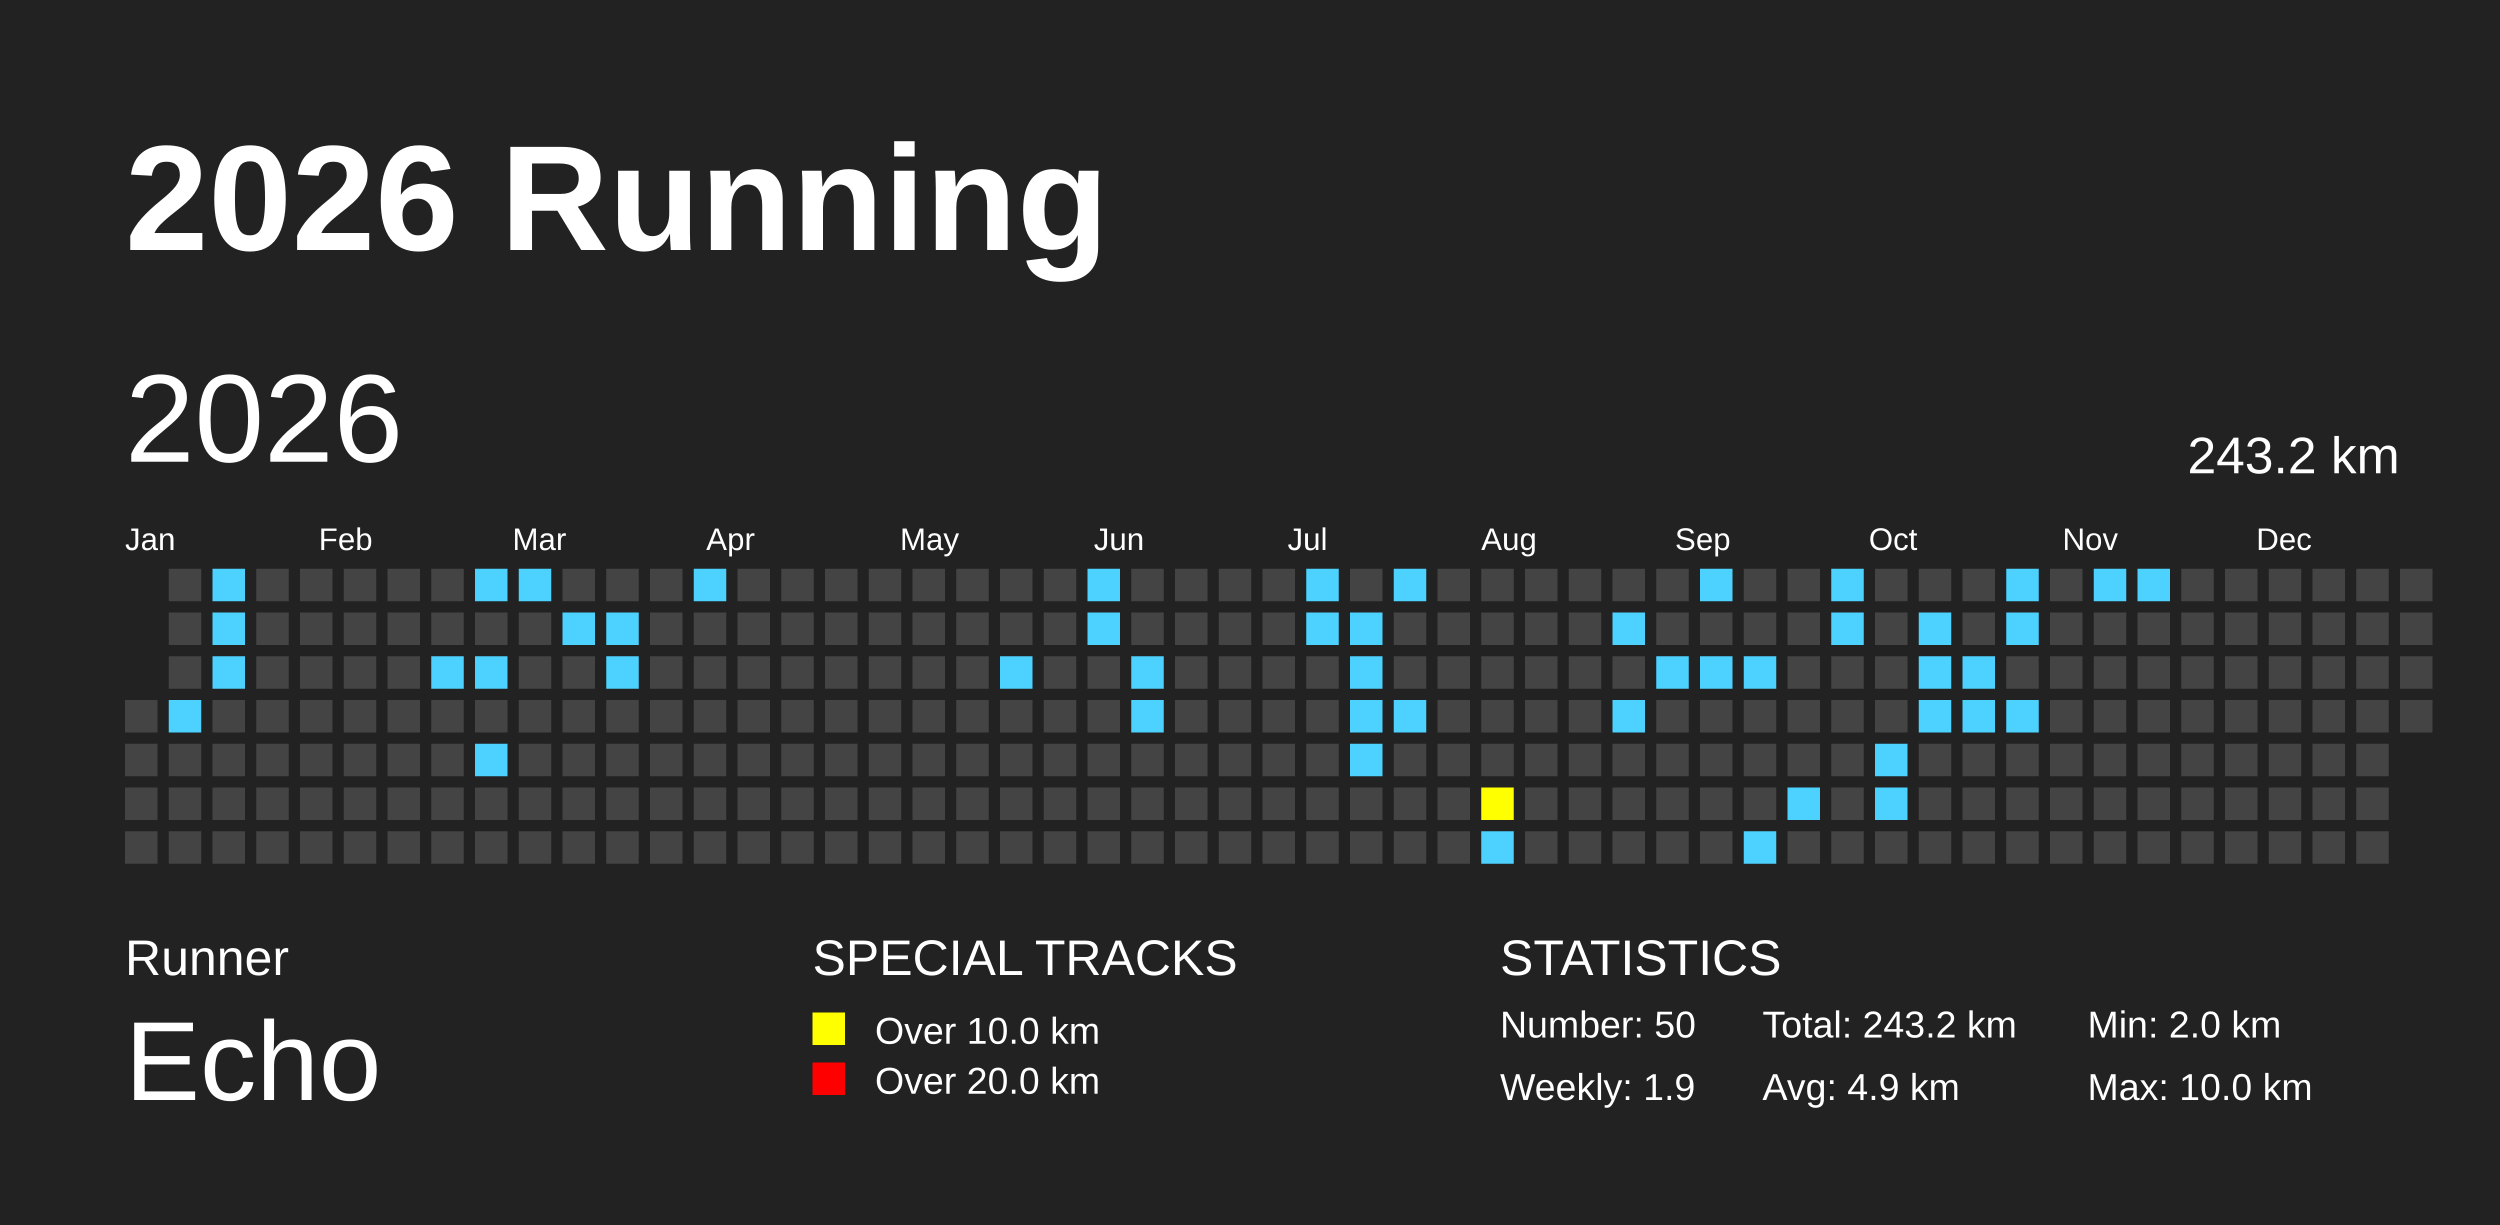
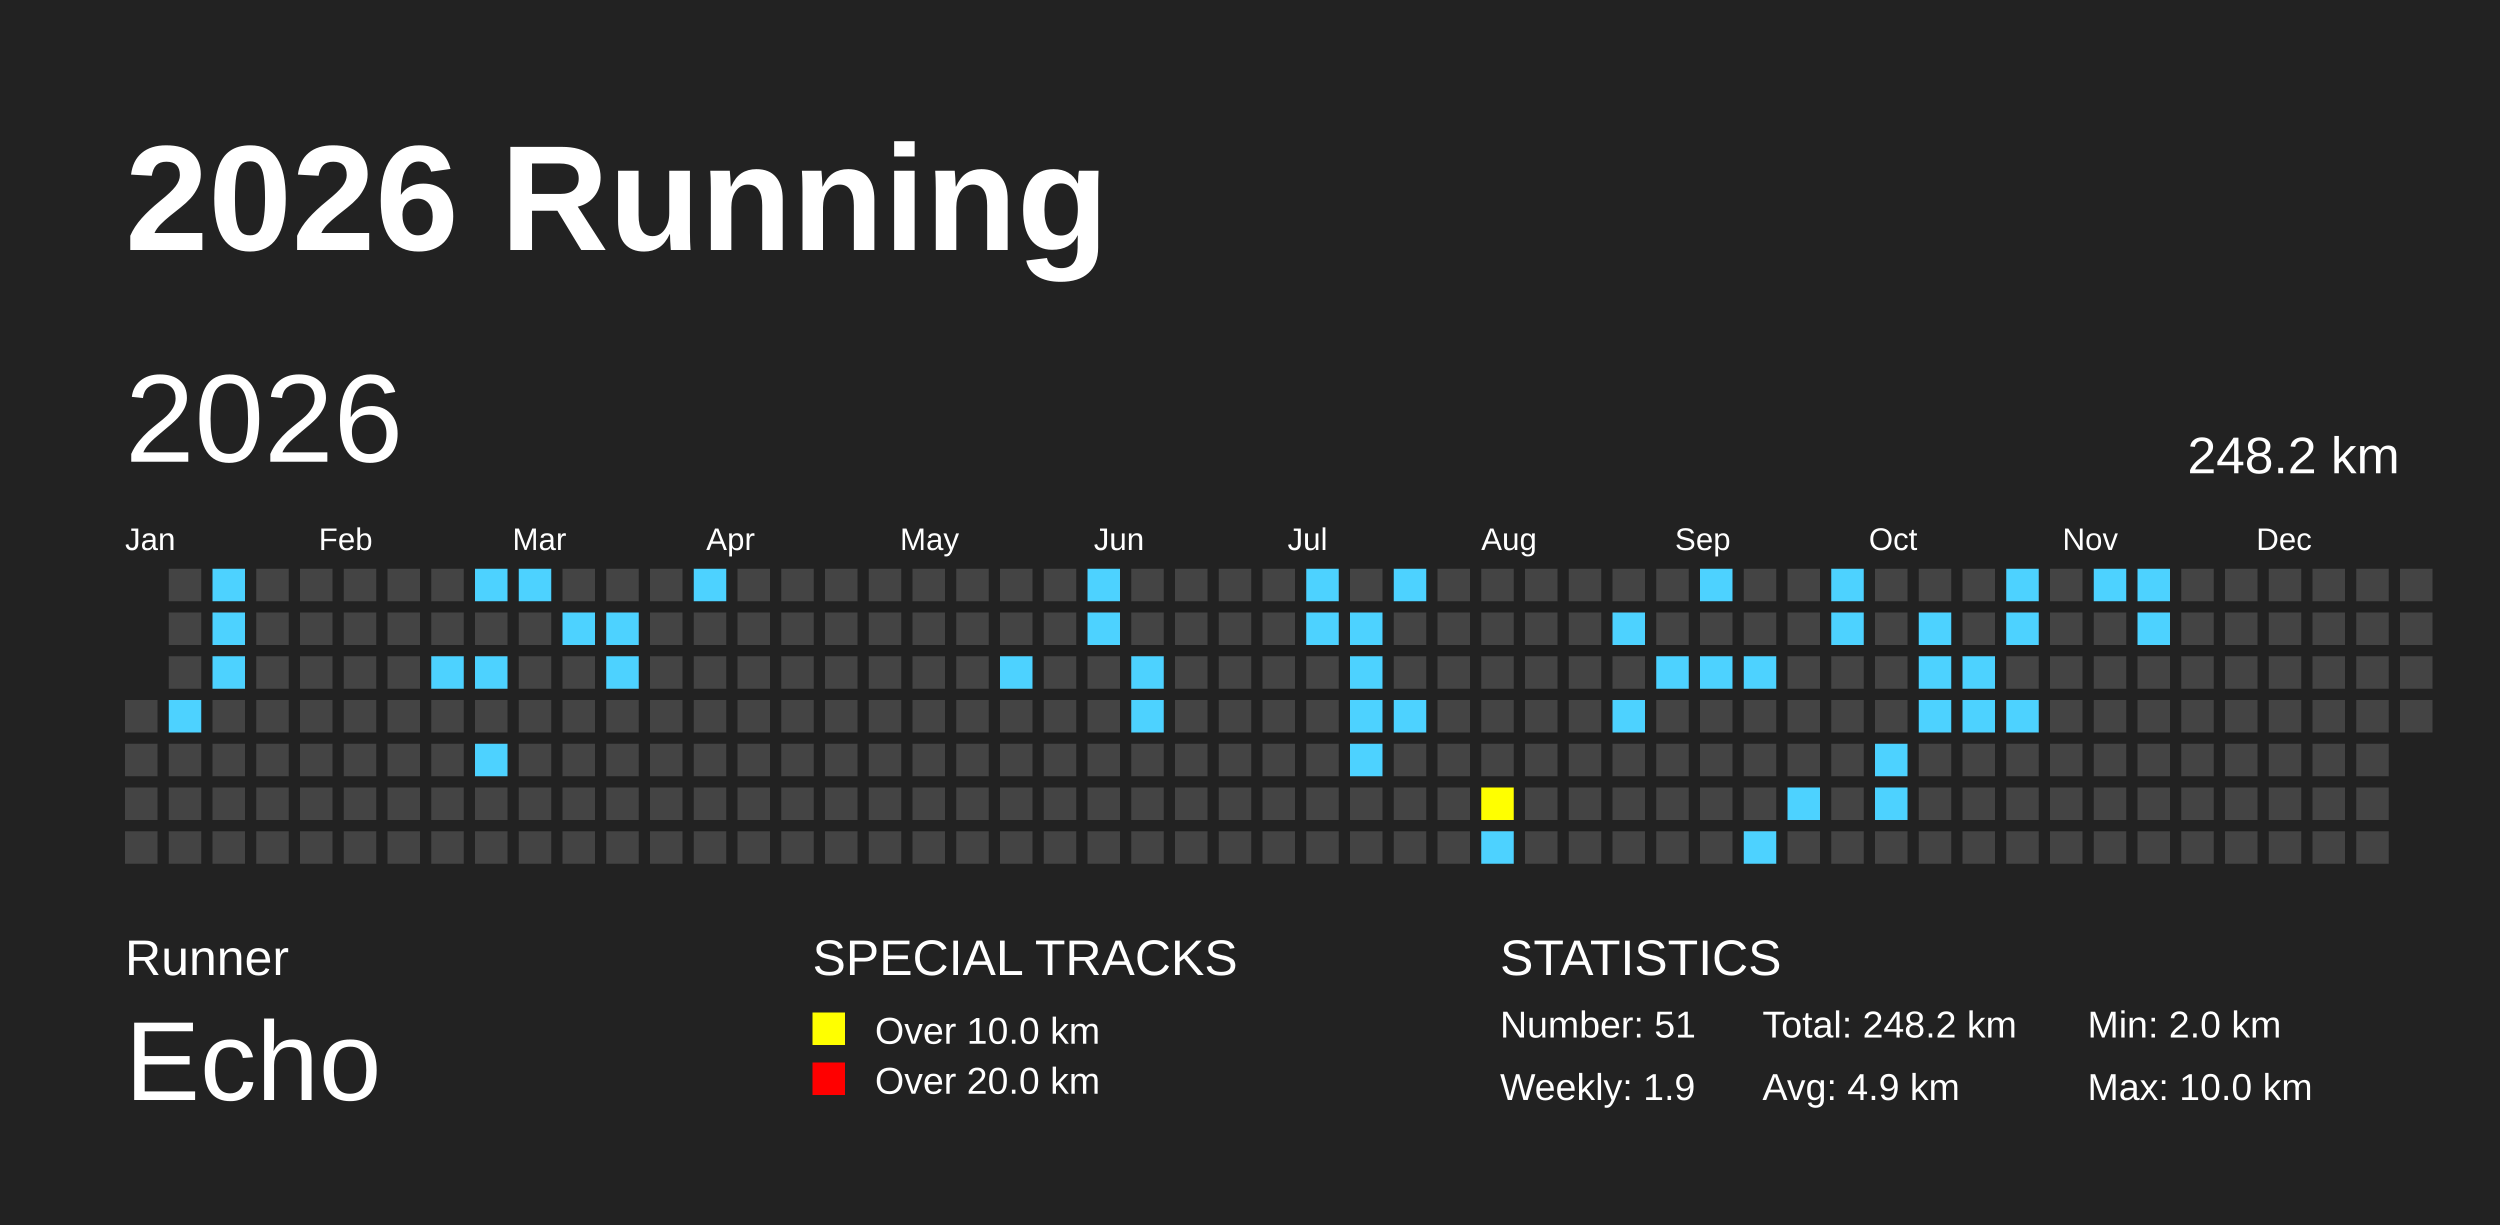
<svg xmlns="http://www.w3.org/2000/svg" baseProfile="full" height="98mm" version="1.1" viewBox="0,0,200,98" width="200mm">
  <defs>
    <pattern height="2" id="indoor-stripe" patternUnits="userSpaceOnUse" width="2">
      <line stroke="white" stroke-opacity="0.45" stroke-width="0.5" x1="0" x2="2" y1="2" y2="0" />
    </pattern>
  </defs>
  <rect fill="#222222" height="98" width="200" x="0" y="0" />
  <text fill="#FFFFFF" style="font-size:12px; font-family:Arial; font-weight:bold;" x="10" y="20">2026 Running</text>
  <text fill="#FFFFFF" style="font-size:4px; font-family:Arial" x="10" y="78">Runner</text>
  <text fill="#FFFFFF" style="font-size:9px; font-family:Arial" x="10" y="88">Echo</text>
  <text fill="#FFFFFF" style="font-size:4px; font-family:Arial" x="65" y="78">SPECIAL TRACKS</text>
  <rect fill="yellow" height="2.6" width="2.6" x="65" y="81" />
  <text fill="#FFFFFF" style="font-size:3px; font-family:Arial" x="70" y="83.5">Over 10.0 km</text>
  <rect fill="red" height="2.6" width="2.6" x="65" y="85" />
  <text fill="#FFFFFF" style="font-size:3px; font-family:Arial" x="70" y="87.5">Over 20.0 km</text>
  <text fill="#FFFFFF" style="font-size:4px; font-family:Arial" x="120" y="78">STATISTICS</text>
-   <text fill="#FFFFFF" style="font-size:3px; font-family:Arial" x="120" y="83">Number: 50</text>
+   <text fill="#FFFFFF" style="font-size:3px; font-family:Arial" x="120" y="83">Number: 51</text>
  <text fill="#FFFFFF" style="font-size:3px; font-family:Arial" x="120" y="88">Weekly: 1.9</text>
-   <text fill="#FFFFFF" style="font-size:3px; font-family:Arial" x="141" y="83">Total: 243.2 km</text>
+   <text fill="#FFFFFF" style="font-size:3px; font-family:Arial" x="141" y="83">Total: 248.2 km</text>
  <text fill="#FFFFFF" style="font-size:3px; font-family:Arial" x="141" y="88">Avg: 4.9 km</text>
  <text fill="#FFFFFF" style="font-size:3px; font-family:Arial" x="167" y="83">Min: 2.0 km</text>
  <text fill="#FFFFFF" style="font-size:3px; font-family:Arial" x="167" y="88">Max: 10.0 km</text>
  <text dominant-baseline="hanging" fill="#FFFFFF" style="font-size:10.0px; font-family:Arial;" x="10" y="30">2026</text>
-   <text dominant-baseline="hanging" fill="#FFFFFF" style="font-size:4.125px; font-family:Arial;" x="175" y="35">243.2 km</text>
+   <text dominant-baseline="hanging" fill="#FFFFFF" style="font-size:4.125px; font-family:Arial;" x="175" y="35">248.2 km</text>
  <text fill="#FFFFFF" style="font-size:2.5px; font-family:Arial" x="10.0" y="44">Jan</text>
  <text fill="#FFFFFF" style="font-size:2.5px; font-family:Arial" x="25.5" y="44">Feb</text>
  <text fill="#FFFFFF" style="font-size:2.5px; font-family:Arial" x="41.0" y="44">Mar</text>
  <text fill="#FFFFFF" style="font-size:2.5px; font-family:Arial" x="56.5" y="44">Apr</text>
  <text fill="#FFFFFF" style="font-size:2.5px; font-family:Arial" x="72.0" y="44">May</text>
  <text fill="#FFFFFF" style="font-size:2.5px; font-family:Arial" x="87.5" y="44">Jun</text>
  <text fill="#FFFFFF" style="font-size:2.5px; font-family:Arial" x="103.0" y="44">Jul</text>
  <text fill="#FFFFFF" style="font-size:2.5px; font-family:Arial" x="118.5" y="44">Aug</text>
  <text fill="#FFFFFF" style="font-size:2.5px; font-family:Arial" x="134.0" y="44">Sep</text>
  <text fill="#FFFFFF" style="font-size:2.5px; font-family:Arial" x="149.5" y="44">Oct</text>
  <text fill="#FFFFFF" style="font-size:2.5px; font-family:Arial" x="165.0" y="44">Nov</text>
  <text fill="#FFFFFF" style="font-size:2.5px; font-family:Arial" x="180.5" y="44">Dec</text>
  <rect fill="#444444" height="2.6" width="2.6" x="10.0" y="56.0" />
  <rect fill="#444444" height="2.6" width="2.6" x="10.0" y="59.5" />
  <rect fill="#444444" height="2.6" width="2.6" x="10.0" y="63.0" />
  <rect fill="#444444" height="2.6" width="2.6" x="10.0" y="66.5" />
  <rect fill="#444444" height="2.6" width="2.6" x="13.5" y="45.5" />
  <rect fill="#444444" height="2.6" width="2.6" x="13.5" y="49.0" />
  <rect fill="#444444" height="2.6" width="2.6" x="13.5" y="52.5" />
  <rect fill="#4DD2FF" height="2.6" width="2.6" x="13.5" y="56.0" />
  <rect fill="#444444" height="2.6" width="2.6" x="13.5" y="59.5" />
  <rect fill="#444444" height="2.6" width="2.6" x="13.5" y="63.0" />
  <rect fill="#444444" height="2.6" width="2.6" x="13.5" y="66.5" />
  <rect fill="#4DD2FF" height="2.6" width="2.6" x="17.0" y="45.5" />
  <rect fill="#4DD2FF" height="2.6" width="2.6" x="17.0" y="49.0" />
  <rect fill="#4DD2FF" height="2.6" width="2.6" x="17.0" y="52.5" />
  <rect fill="#444444" height="2.6" width="2.6" x="17.0" y="56.0" />
  <rect fill="#444444" height="2.6" width="2.6" x="17.0" y="59.5" />
  <rect fill="#444444" height="2.6" width="2.6" x="17.0" y="63.0" />
  <rect fill="#444444" height="2.6" width="2.6" x="17.0" y="66.5" />
  <rect fill="#444444" height="2.6" width="2.6" x="20.5" y="45.5" />
  <rect fill="#444444" height="2.6" width="2.6" x="20.5" y="49.0" />
  <rect fill="#444444" height="2.6" width="2.6" x="20.5" y="52.5" />
  <rect fill="#444444" height="2.6" width="2.6" x="20.5" y="56.0" />
  <rect fill="#444444" height="2.6" width="2.6" x="20.5" y="59.5" />
  <rect fill="#444444" height="2.6" width="2.6" x="20.5" y="63.0" />
  <rect fill="#444444" height="2.6" width="2.6" x="20.5" y="66.5" />
  <rect fill="#444444" height="2.6" width="2.6" x="24.0" y="45.5" />
  <rect fill="#444444" height="2.6" width="2.6" x="24.0" y="49.0" />
  <rect fill="#444444" height="2.6" width="2.6" x="24.0" y="52.5" />
  <rect fill="#444444" height="2.6" width="2.6" x="24.0" y="56.0" />
  <rect fill="#444444" height="2.6" width="2.6" x="24.0" y="59.5" />
  <rect fill="#444444" height="2.6" width="2.6" x="24.0" y="63.0" />
  <rect fill="#444444" height="2.6" width="2.6" x="24.0" y="66.5" />
  <rect fill="#444444" height="2.6" width="2.6" x="27.5" y="45.5" />
  <rect fill="#444444" height="2.6" width="2.6" x="27.5" y="49.0" />
  <rect fill="#444444" height="2.6" width="2.6" x="27.5" y="52.5" />
  <rect fill="#444444" height="2.6" width="2.6" x="27.5" y="56.0" />
  <rect fill="#444444" height="2.6" width="2.6" x="27.5" y="59.5" />
  <rect fill="#444444" height="2.6" width="2.6" x="27.5" y="63.0" />
  <rect fill="#444444" height="2.6" width="2.6" x="27.5" y="66.5" />
  <rect fill="#444444" height="2.6" width="2.6" x="31.0" y="45.5" />
  <rect fill="#444444" height="2.6" width="2.6" x="31.0" y="49.0" />
  <rect fill="#444444" height="2.6" width="2.6" x="31.0" y="52.5" />
  <rect fill="#444444" height="2.6" width="2.6" x="31.0" y="56.0" />
  <rect fill="#444444" height="2.6" width="2.6" x="31.0" y="59.5" />
  <rect fill="#444444" height="2.6" width="2.6" x="31.0" y="63.0" />
  <rect fill="#444444" height="2.6" width="2.6" x="31.0" y="66.5" />
  <rect fill="#444444" height="2.6" width="2.6" x="34.5" y="45.5" />
  <rect fill="#444444" height="2.6" width="2.6" x="34.5" y="49.0" />
  <rect fill="#4DD2FF" height="2.6" width="2.6" x="34.5" y="52.5" />
  <rect fill="#444444" height="2.6" width="2.6" x="34.5" y="56.0" />
  <rect fill="#444444" height="2.6" width="2.6" x="34.5" y="59.5" />
  <rect fill="#444444" height="2.6" width="2.6" x="34.5" y="63.0" />
  <rect fill="#444444" height="2.6" width="2.6" x="34.5" y="66.5" />
  <rect fill="#4DD2FF" height="2.6" width="2.6" x="38.0" y="45.5" />
  <rect fill="#444444" height="2.6" width="2.6" x="38.0" y="49.0" />
  <rect fill="#4DD2FF" height="2.6" width="2.6" x="38.0" y="52.5" />
  <rect fill="#444444" height="2.6" width="2.6" x="38.0" y="56.0" />
  <rect fill="#4DD2FF" height="2.6" width="2.6" x="38.0" y="59.5" />
  <rect fill="#444444" height="2.6" width="2.6" x="38.0" y="63.0" />
  <rect fill="#444444" height="2.6" width="2.6" x="38.0" y="66.5" />
  <rect fill="#4DD2FF" height="2.6" width="2.6" x="41.5" y="45.5" />
  <rect fill="#444444" height="2.6" width="2.6" x="41.5" y="49.0" />
  <rect fill="#444444" height="2.6" width="2.6" x="41.5" y="52.5" />
  <rect fill="#444444" height="2.6" width="2.6" x="41.5" y="56.0" />
  <rect fill="#444444" height="2.6" width="2.6" x="41.5" y="59.5" />
  <rect fill="#444444" height="2.6" width="2.6" x="41.5" y="63.0" />
  <rect fill="#444444" height="2.6" width="2.6" x="41.5" y="66.5" />
  <rect fill="#444444" height="2.6" width="2.6" x="45.0" y="45.5" />
  <rect fill="#4DD2FF" height="2.6" width="2.6" x="45.0" y="49.0" />
  <rect fill="#444444" height="2.6" width="2.6" x="45.0" y="52.5" />
  <rect fill="#444444" height="2.6" width="2.6" x="45.0" y="56.0" />
  <rect fill="#444444" height="2.6" width="2.6" x="45.0" y="59.5" />
  <rect fill="#444444" height="2.6" width="2.6" x="45.0" y="63.0" />
  <rect fill="#444444" height="2.6" width="2.6" x="45.0" y="66.5" />
  <rect fill="#444444" height="2.6" width="2.6" x="48.5" y="45.5" />
  <rect fill="#4DD2FF" height="2.6" width="2.6" x="48.5" y="49.0" />
  <rect fill="#4DD2FF" height="2.6" width="2.6" x="48.5" y="52.5" />
  <rect fill="#444444" height="2.6" width="2.6" x="48.5" y="56.0" />
  <rect fill="#444444" height="2.6" width="2.6" x="48.5" y="59.5" />
  <rect fill="#444444" height="2.6" width="2.6" x="48.5" y="63.0" />
  <rect fill="#444444" height="2.6" width="2.6" x="48.5" y="66.5" />
  <rect fill="#444444" height="2.6" width="2.6" x="52.0" y="45.5" />
  <rect fill="#444444" height="2.6" width="2.6" x="52.0" y="49.0" />
  <rect fill="#444444" height="2.6" width="2.6" x="52.0" y="52.5" />
  <rect fill="#444444" height="2.6" width="2.6" x="52.0" y="56.0" />
  <rect fill="#444444" height="2.6" width="2.6" x="52.0" y="59.5" />
  <rect fill="#444444" height="2.6" width="2.6" x="52.0" y="63.0" />
  <rect fill="#444444" height="2.6" width="2.6" x="52.0" y="66.5" />
  <rect fill="#4DD2FF" height="2.6" width="2.6" x="55.5" y="45.5" />
  <rect fill="#444444" height="2.6" width="2.6" x="55.5" y="49.0" />
  <rect fill="#444444" height="2.6" width="2.6" x="55.5" y="52.5" />
  <rect fill="#444444" height="2.6" width="2.6" x="55.5" y="56.0" />
  <rect fill="#444444" height="2.6" width="2.6" x="55.5" y="59.5" />
  <rect fill="#444444" height="2.6" width="2.6" x="55.5" y="63.0" />
  <rect fill="#444444" height="2.6" width="2.6" x="55.5" y="66.5" />
  <rect fill="#444444" height="2.6" width="2.6" x="59.0" y="45.5" />
  <rect fill="#444444" height="2.6" width="2.6" x="59.0" y="49.0" />
  <rect fill="#444444" height="2.6" width="2.6" x="59.0" y="52.5" />
  <rect fill="#444444" height="2.6" width="2.6" x="59.0" y="56.0" />
  <rect fill="#444444" height="2.6" width="2.6" x="59.0" y="59.5" />
  <rect fill="#444444" height="2.6" width="2.6" x="59.0" y="63.0" />
  <rect fill="#444444" height="2.6" width="2.6" x="59.0" y="66.5" />
  <rect fill="#444444" height="2.6" width="2.6" x="62.5" y="45.5" />
  <rect fill="#444444" height="2.6" width="2.6" x="62.5" y="49.0" />
  <rect fill="#444444" height="2.6" width="2.6" x="62.5" y="52.5" />
  <rect fill="#444444" height="2.6" width="2.6" x="62.5" y="56.0" />
  <rect fill="#444444" height="2.6" width="2.6" x="62.5" y="59.5" />
  <rect fill="#444444" height="2.6" width="2.6" x="62.5" y="63.0" />
  <rect fill="#444444" height="2.6" width="2.6" x="62.5" y="66.5" />
  <rect fill="#444444" height="2.6" width="2.6" x="66.0" y="45.5" />
  <rect fill="#444444" height="2.6" width="2.6" x="66.0" y="49.0" />
  <rect fill="#444444" height="2.6" width="2.6" x="66.0" y="52.5" />
  <rect fill="#444444" height="2.6" width="2.6" x="66.0" y="56.0" />
  <rect fill="#444444" height="2.6" width="2.6" x="66.0" y="59.5" />
  <rect fill="#444444" height="2.6" width="2.6" x="66.0" y="63.0" />
  <rect fill="#444444" height="2.6" width="2.6" x="66.0" y="66.5" />
  <rect fill="#444444" height="2.6" width="2.6" x="69.5" y="45.5" />
  <rect fill="#444444" height="2.6" width="2.6" x="69.5" y="49.0" />
  <rect fill="#444444" height="2.6" width="2.6" x="69.5" y="52.5" />
  <rect fill="#444444" height="2.6" width="2.6" x="69.5" y="56.0" />
  <rect fill="#444444" height="2.6" width="2.6" x="69.5" y="59.5" />
  <rect fill="#444444" height="2.6" width="2.6" x="69.5" y="63.0" />
  <rect fill="#444444" height="2.6" width="2.6" x="69.5" y="66.5" />
  <rect fill="#444444" height="2.6" width="2.6" x="73.0" y="45.5" />
  <rect fill="#444444" height="2.6" width="2.6" x="73.0" y="49.0" />
  <rect fill="#444444" height="2.6" width="2.6" x="73.0" y="52.5" />
  <rect fill="#444444" height="2.6" width="2.6" x="73.0" y="56.0" />
  <rect fill="#444444" height="2.6" width="2.6" x="73.0" y="59.5" />
  <rect fill="#444444" height="2.6" width="2.6" x="73.0" y="63.0" />
  <rect fill="#444444" height="2.6" width="2.6" x="73.0" y="66.5" />
  <rect fill="#444444" height="2.6" width="2.6" x="76.5" y="45.5" />
  <rect fill="#444444" height="2.6" width="2.6" x="76.5" y="49.0" />
  <rect fill="#444444" height="2.6" width="2.6" x="76.5" y="52.5" />
  <rect fill="#444444" height="2.6" width="2.6" x="76.5" y="56.0" />
  <rect fill="#444444" height="2.6" width="2.6" x="76.5" y="59.5" />
  <rect fill="#444444" height="2.6" width="2.6" x="76.5" y="63.0" />
  <rect fill="#444444" height="2.6" width="2.6" x="76.5" y="66.5" />
  <rect fill="#444444" height="2.6" width="2.6" x="80.0" y="45.5" />
  <rect fill="#444444" height="2.6" width="2.6" x="80.0" y="49.0" />
  <rect fill="#4DD2FF" height="2.6" width="2.6" x="80.0" y="52.5" />
  <rect fill="#444444" height="2.6" width="2.6" x="80.0" y="56.0" />
  <rect fill="#444444" height="2.6" width="2.6" x="80.0" y="59.5" />
  <rect fill="#444444" height="2.6" width="2.6" x="80.0" y="63.0" />
  <rect fill="#444444" height="2.6" width="2.6" x="80.0" y="66.5" />
  <rect fill="#444444" height="2.6" width="2.6" x="83.5" y="45.5" />
  <rect fill="#444444" height="2.6" width="2.6" x="83.5" y="49.0" />
  <rect fill="#444444" height="2.6" width="2.6" x="83.5" y="52.5" />
  <rect fill="#444444" height="2.6" width="2.6" x="83.5" y="56.0" />
  <rect fill="#444444" height="2.6" width="2.6" x="83.5" y="59.5" />
  <rect fill="#444444" height="2.6" width="2.6" x="83.5" y="63.0" />
  <rect fill="#444444" height="2.6" width="2.6" x="83.5" y="66.5" />
  <rect fill="#4DD2FF" height="2.6" width="2.6" x="87.0" y="45.5" />
  <rect fill="#4DD2FF" height="2.6" width="2.6" x="87.0" y="49.0" />
  <rect fill="#444444" height="2.6" width="2.6" x="87.0" y="52.5" />
  <rect fill="#444444" height="2.6" width="2.6" x="87.0" y="56.0" />
  <rect fill="#444444" height="2.6" width="2.6" x="87.0" y="59.5" />
  <rect fill="#444444" height="2.6" width="2.6" x="87.0" y="63.0" />
  <rect fill="#444444" height="2.6" width="2.6" x="87.0" y="66.5" />
  <rect fill="#444444" height="2.6" width="2.6" x="90.5" y="45.5" />
  <rect fill="#444444" height="2.6" width="2.6" x="90.5" y="49.0" />
  <rect fill="#4DD2FF" height="2.6" width="2.6" x="90.5" y="52.5" />
  <rect fill="#4DD2FF" height="2.6" width="2.6" x="90.5" y="56.0" />
  <rect fill="#444444" height="2.6" width="2.6" x="90.5" y="59.5" />
  <rect fill="#444444" height="2.6" width="2.6" x="90.5" y="63.0" />
  <rect fill="#444444" height="2.6" width="2.6" x="90.5" y="66.5" />
  <rect fill="#444444" height="2.6" width="2.6" x="94.0" y="45.5" />
  <rect fill="#444444" height="2.6" width="2.6" x="94.0" y="49.0" />
  <rect fill="#444444" height="2.6" width="2.6" x="94.0" y="52.5" />
  <rect fill="#444444" height="2.6" width="2.6" x="94.0" y="56.0" />
  <rect fill="#444444" height="2.6" width="2.6" x="94.0" y="59.5" />
  <rect fill="#444444" height="2.6" width="2.6" x="94.0" y="63.0" />
  <rect fill="#444444" height="2.6" width="2.6" x="94.0" y="66.5" />
  <rect fill="#444444" height="2.6" width="2.6" x="97.5" y="45.5" />
  <rect fill="#444444" height="2.6" width="2.6" x="97.5" y="49.0" />
  <rect fill="#444444" height="2.6" width="2.6" x="97.5" y="52.5" />
  <rect fill="#444444" height="2.6" width="2.6" x="97.5" y="56.0" />
  <rect fill="#444444" height="2.6" width="2.6" x="97.5" y="59.5" />
  <rect fill="#444444" height="2.6" width="2.6" x="97.5" y="63.0" />
  <rect fill="#444444" height="2.6" width="2.6" x="97.5" y="66.5" />
  <rect fill="#444444" height="2.6" width="2.6" x="101.0" y="45.5" />
  <rect fill="#444444" height="2.6" width="2.6" x="101.0" y="49.0" />
  <rect fill="#444444" height="2.6" width="2.6" x="101.0" y="52.5" />
  <rect fill="#444444" height="2.6" width="2.6" x="101.0" y="56.0" />
  <rect fill="#444444" height="2.6" width="2.6" x="101.0" y="59.5" />
  <rect fill="#444444" height="2.6" width="2.6" x="101.0" y="63.0" />
  <rect fill="#444444" height="2.6" width="2.6" x="101.0" y="66.5" />
  <rect fill="#4DD2FF" height="2.6" width="2.6" x="104.5" y="45.5" />
  <rect fill="#4DD2FF" height="2.6" width="2.6" x="104.5" y="49.0" />
  <rect fill="#444444" height="2.6" width="2.6" x="104.5" y="52.5" />
  <rect fill="#444444" height="2.6" width="2.6" x="104.5" y="56.0" />
  <rect fill="#444444" height="2.6" width="2.6" x="104.5" y="59.5" />
  <rect fill="#444444" height="2.6" width="2.6" x="104.5" y="63.0" />
  <rect fill="#444444" height="2.6" width="2.6" x="104.5" y="66.5" />
  <rect fill="#444444" height="2.6" width="2.6" x="108.0" y="45.5" />
  <rect fill="#4DD2FF" height="2.6" width="2.6" x="108.0" y="49.0" />
  <rect fill="#4DD2FF" height="2.6" width="2.6" x="108.0" y="52.5" />
  <rect fill="#4DD2FF" height="2.6" width="2.6" x="108.0" y="56.0" />
  <rect fill="#4DD2FF" height="2.6" width="2.6" x="108.0" y="59.5" />
  <rect fill="#444444" height="2.6" width="2.6" x="108.0" y="63.0" />
  <rect fill="#444444" height="2.6" width="2.6" x="108.0" y="66.5" />
  <rect fill="#4DD2FF" height="2.6" width="2.6" x="111.5" y="45.5" />
  <rect fill="#444444" height="2.6" width="2.6" x="111.5" y="49.0" />
  <rect fill="#444444" height="2.6" width="2.6" x="111.5" y="52.5" />
  <rect fill="#4DD2FF" height="2.6" width="2.6" x="111.5" y="56.0" />
  <rect fill="#444444" height="2.6" width="2.6" x="111.5" y="59.5" />
  <rect fill="#444444" height="2.6" width="2.6" x="111.5" y="63.0" />
  <rect fill="#444444" height="2.6" width="2.6" x="111.5" y="66.5" />
  <rect fill="#444444" height="2.6" width="2.6" x="115.0" y="45.5" />
  <rect fill="#444444" height="2.6" width="2.6" x="115.0" y="49.0" />
  <rect fill="#444444" height="2.6" width="2.6" x="115.0" y="52.5" />
  <rect fill="#444444" height="2.6" width="2.6" x="115.0" y="56.0" />
  <rect fill="#444444" height="2.6" width="2.6" x="115.0" y="59.5" />
  <rect fill="#444444" height="2.6" width="2.6" x="115.0" y="63.0" />
  <rect fill="#444444" height="2.6" width="2.6" x="115.0" y="66.5" />
  <rect fill="#444444" height="2.6" width="2.6" x="118.5" y="45.5" />
  <rect fill="#444444" height="2.6" width="2.6" x="118.5" y="49.0" />
  <rect fill="#444444" height="2.6" width="2.6" x="118.5" y="52.5" />
  <rect fill="#444444" height="2.6" width="2.6" x="118.5" y="56.0" />
  <rect fill="#444444" height="2.6" width="2.6" x="118.5" y="59.5" />
  <rect fill="yellow" height="2.6" width="2.6" x="118.5" y="63.0" />
  <rect fill="#4DD2FF" height="2.6" width="2.6" x="118.5" y="66.5" />
  <rect fill="#444444" height="2.6" width="2.6" x="122.0" y="45.5" />
  <rect fill="#444444" height="2.6" width="2.6" x="122.0" y="49.0" />
  <rect fill="#444444" height="2.6" width="2.6" x="122.0" y="52.5" />
  <rect fill="#444444" height="2.6" width="2.6" x="122.0" y="56.0" />
  <rect fill="#444444" height="2.6" width="2.6" x="122.0" y="59.5" />
  <rect fill="#444444" height="2.6" width="2.6" x="122.0" y="63.0" />
  <rect fill="#444444" height="2.6" width="2.6" x="122.0" y="66.5" />
  <rect fill="#444444" height="2.6" width="2.6" x="125.5" y="45.5" />
  <rect fill="#444444" height="2.6" width="2.6" x="125.5" y="49.0" />
  <rect fill="#444444" height="2.6" width="2.6" x="125.5" y="52.5" />
  <rect fill="#444444" height="2.6" width="2.6" x="125.5" y="56.0" />
  <rect fill="#444444" height="2.6" width="2.6" x="125.5" y="59.5" />
  <rect fill="#444444" height="2.6" width="2.6" x="125.5" y="63.0" />
  <rect fill="#444444" height="2.6" width="2.6" x="125.5" y="66.5" />
  <rect fill="#444444" height="2.6" width="2.6" x="129.0" y="45.5" />
  <rect fill="#4DD2FF" height="2.6" width="2.6" x="129.0" y="49.0" />
  <rect fill="#444444" height="2.6" width="2.6" x="129.0" y="52.5" />
  <rect fill="#4DD2FF" height="2.6" width="2.6" x="129.0" y="56.0" />
  <rect fill="#444444" height="2.6" width="2.6" x="129.0" y="59.5" />
  <rect fill="#444444" height="2.6" width="2.6" x="129.0" y="63.0" />
  <rect fill="#444444" height="2.6" width="2.6" x="129.0" y="66.5" />
  <rect fill="#444444" height="2.6" width="2.6" x="132.5" y="45.5" />
  <rect fill="#444444" height="2.6" width="2.6" x="132.5" y="49.0" />
  <rect fill="#4DD2FF" height="2.6" width="2.6" x="132.5" y="52.5" />
  <rect fill="#444444" height="2.6" width="2.6" x="132.5" y="56.0" />
  <rect fill="#444444" height="2.6" width="2.6" x="132.5" y="59.5" />
  <rect fill="#444444" height="2.6" width="2.6" x="132.5" y="63.0" />
  <rect fill="#444444" height="2.6" width="2.6" x="132.5" y="66.5" />
  <rect fill="#4DD2FF" height="2.6" width="2.6" x="136.0" y="45.5" />
  <rect fill="#444444" height="2.6" width="2.6" x="136.0" y="49.0" />
  <rect fill="#4DD2FF" height="2.6" width="2.6" x="136.0" y="52.5" />
  <rect fill="#444444" height="2.6" width="2.6" x="136.0" y="56.0" />
  <rect fill="#444444" height="2.6" width="2.6" x="136.0" y="59.5" />
  <rect fill="#444444" height="2.6" width="2.6" x="136.0" y="63.0" />
  <rect fill="#444444" height="2.6" width="2.6" x="136.0" y="66.5" />
  <rect fill="#444444" height="2.6" width="2.6" x="139.5" y="45.5" />
  <rect fill="#444444" height="2.6" width="2.6" x="139.5" y="49.0" />
  <rect fill="#4DD2FF" height="2.6" width="2.6" x="139.5" y="52.5" />
  <rect fill="#444444" height="2.6" width="2.6" x="139.5" y="56.0" />
  <rect fill="#444444" height="2.6" width="2.6" x="139.5" y="59.5" />
  <rect fill="#444444" height="2.6" width="2.6" x="139.5" y="63.0" />
  <rect fill="#4DD2FF" height="2.6" width="2.6" x="139.5" y="66.5" />
  <rect fill="#444444" height="2.6" width="2.6" x="143.0" y="45.5" />
  <rect fill="#444444" height="2.6" width="2.6" x="143.0" y="49.0" />
  <rect fill="#444444" height="2.6" width="2.6" x="143.0" y="52.5" />
  <rect fill="#444444" height="2.6" width="2.6" x="143.0" y="56.0" />
  <rect fill="#444444" height="2.6" width="2.6" x="143.0" y="59.5" />
  <rect fill="#4DD2FF" height="2.6" width="2.6" x="143.0" y="63.0" />
  <rect fill="#444444" height="2.6" width="2.6" x="143.0" y="66.5" />
  <rect fill="#4DD2FF" height="2.6" width="2.6" x="146.5" y="45.5" />
  <rect fill="#4DD2FF" height="2.6" width="2.6" x="146.5" y="49.0" />
  <rect fill="#444444" height="2.6" width="2.6" x="146.5" y="52.5" />
  <rect fill="#444444" height="2.6" width="2.6" x="146.5" y="56.0" />
  <rect fill="#444444" height="2.6" width="2.6" x="146.5" y="59.5" />
  <rect fill="#444444" height="2.6" width="2.6" x="146.5" y="63.0" />
  <rect fill="#444444" height="2.6" width="2.6" x="146.5" y="66.5" />
  <rect fill="#444444" height="2.6" width="2.6" x="150.0" y="45.5" />
  <rect fill="#444444" height="2.6" width="2.6" x="150.0" y="49.0" />
  <rect fill="#444444" height="2.6" width="2.6" x="150.0" y="52.5" />
  <rect fill="#444444" height="2.6" width="2.6" x="150.0" y="56.0" />
  <rect fill="#4DD2FF" height="2.6" width="2.6" x="150.0" y="59.5" />
  <rect fill="#4DD2FF" height="2.6" width="2.6" x="150.0" y="63.0" />
  <rect fill="#444444" height="2.6" width="2.6" x="150.0" y="66.5" />
  <rect fill="#444444" height="2.6" width="2.6" x="153.5" y="45.5" />
  <rect fill="#4DD2FF" height="2.6" width="2.6" x="153.5" y="49.0" />
  <rect fill="#4DD2FF" height="2.6" width="2.6" x="153.5" y="52.5" />
  <rect fill="#4DD2FF" height="2.6" width="2.6" x="153.5" y="56.0" />
  <rect fill="#444444" height="2.6" width="2.6" x="153.5" y="59.5" />
  <rect fill="#444444" height="2.6" width="2.6" x="153.5" y="63.0" />
  <rect fill="#444444" height="2.6" width="2.6" x="153.5" y="66.5" />
  <rect fill="#444444" height="2.6" width="2.6" x="157.0" y="45.5" />
  <rect fill="#444444" height="2.6" width="2.6" x="157.0" y="49.0" />
  <rect fill="#4DD2FF" height="2.6" width="2.6" x="157.0" y="52.5" />
  <rect fill="#4DD2FF" height="2.6" width="2.6" x="157.0" y="56.0" />
  <rect fill="#444444" height="2.6" width="2.6" x="157.0" y="59.5" />
  <rect fill="#444444" height="2.6" width="2.6" x="157.0" y="63.0" />
  <rect fill="#444444" height="2.6" width="2.6" x="157.0" y="66.5" />
  <rect fill="#4DD2FF" height="2.6" width="2.6" x="160.5" y="45.5" />
  <rect fill="#4DD2FF" height="2.6" width="2.6" x="160.5" y="49.0" />
  <rect fill="#444444" height="2.6" width="2.6" x="160.5" y="52.5" />
  <rect fill="#4DD2FF" height="2.6" width="2.6" x="160.5" y="56.0" />
  <rect fill="#444444" height="2.6" width="2.6" x="160.5" y="59.5" />
  <rect fill="#444444" height="2.6" width="2.6" x="160.5" y="63.0" />
  <rect fill="#444444" height="2.6" width="2.6" x="160.5" y="66.5" />
  <rect fill="#444444" height="2.6" width="2.6" x="164.0" y="45.5" />
  <rect fill="#444444" height="2.6" width="2.6" x="164.0" y="49.0" />
  <rect fill="#444444" height="2.6" width="2.6" x="164.0" y="52.5" />
  <rect fill="#444444" height="2.6" width="2.6" x="164.0" y="56.0" />
  <rect fill="#444444" height="2.6" width="2.6" x="164.0" y="59.5" />
  <rect fill="#444444" height="2.6" width="2.6" x="164.0" y="63.0" />
  <rect fill="#444444" height="2.6" width="2.6" x="164.0" y="66.5" />
  <rect fill="#4DD2FF" height="2.6" width="2.6" x="167.5" y="45.5" />
  <rect fill="#444444" height="2.6" width="2.6" x="167.5" y="49.0" />
  <rect fill="#444444" height="2.6" width="2.6" x="167.5" y="52.5" />
  <rect fill="#444444" height="2.6" width="2.6" x="167.5" y="56.0" />
  <rect fill="#444444" height="2.6" width="2.6" x="167.5" y="59.5" />
  <rect fill="#444444" height="2.6" width="2.6" x="167.5" y="63.0" />
  <rect fill="#444444" height="2.6" width="2.6" x="167.5" y="66.5" />
  <rect fill="#4DD2FF" height="2.6" width="2.6" x="171.0" y="45.5" />
-   <rect fill="#444444" height="2.6" width="2.6" x="171.0" y="49.0" />
+   <rect fill="#4DD2FF" height="2.6" width="2.6" x="171.0" y="49.0" />
  <rect fill="#444444" height="2.6" width="2.6" x="171.0" y="52.5" />
  <rect fill="#444444" height="2.6" width="2.6" x="171.0" y="56.0" />
  <rect fill="#444444" height="2.6" width="2.6" x="171.0" y="59.5" />
  <rect fill="#444444" height="2.6" width="2.6" x="171.0" y="63.0" />
  <rect fill="#444444" height="2.6" width="2.6" x="171.0" y="66.5" />
  <rect fill="#444444" height="2.6" width="2.6" x="174.5" y="45.5" />
  <rect fill="#444444" height="2.6" width="2.6" x="174.5" y="49.0" />
  <rect fill="#444444" height="2.6" width="2.6" x="174.5" y="52.5" />
  <rect fill="#444444" height="2.6" width="2.6" x="174.5" y="56.0" />
  <rect fill="#444444" height="2.6" width="2.6" x="174.5" y="59.5" />
  <rect fill="#444444" height="2.6" width="2.6" x="174.5" y="63.0" />
  <rect fill="#444444" height="2.6" width="2.6" x="174.5" y="66.5" />
  <rect fill="#444444" height="2.6" width="2.6" x="178.0" y="45.5" />
  <rect fill="#444444" height="2.6" width="2.6" x="178.0" y="49.0" />
  <rect fill="#444444" height="2.6" width="2.6" x="178.0" y="52.5" />
  <rect fill="#444444" height="2.6" width="2.6" x="178.0" y="56.0" />
  <rect fill="#444444" height="2.6" width="2.6" x="178.0" y="59.5" />
  <rect fill="#444444" height="2.6" width="2.6" x="178.0" y="63.0" />
  <rect fill="#444444" height="2.6" width="2.6" x="178.0" y="66.5" />
  <rect fill="#444444" height="2.6" width="2.6" x="181.5" y="45.5" />
  <rect fill="#444444" height="2.6" width="2.6" x="181.5" y="49.0" />
  <rect fill="#444444" height="2.6" width="2.6" x="181.5" y="52.5" />
  <rect fill="#444444" height="2.6" width="2.6" x="181.5" y="56.0" />
  <rect fill="#444444" height="2.6" width="2.6" x="181.5" y="59.5" />
  <rect fill="#444444" height="2.6" width="2.6" x="181.5" y="63.0" />
  <rect fill="#444444" height="2.6" width="2.6" x="181.5" y="66.5" />
  <rect fill="#444444" height="2.6" width="2.6" x="185.0" y="45.5" />
  <rect fill="#444444" height="2.6" width="2.6" x="185.0" y="49.0" />
  <rect fill="#444444" height="2.6" width="2.6" x="185.0" y="52.5" />
  <rect fill="#444444" height="2.6" width="2.6" x="185.0" y="56.0" />
  <rect fill="#444444" height="2.6" width="2.6" x="185.0" y="59.5" />
  <rect fill="#444444" height="2.6" width="2.6" x="185.0" y="63.0" />
  <rect fill="#444444" height="2.6" width="2.6" x="185.0" y="66.5" />
  <rect fill="#444444" height="2.6" width="2.6" x="188.5" y="45.5" />
  <rect fill="#444444" height="2.6" width="2.6" x="188.5" y="49.0" />
  <rect fill="#444444" height="2.6" width="2.6" x="188.5" y="52.5" />
  <rect fill="#444444" height="2.6" width="2.6" x="188.5" y="56.0" />
  <rect fill="#444444" height="2.6" width="2.6" x="188.5" y="59.5" />
  <rect fill="#444444" height="2.6" width="2.6" x="188.5" y="63.0" />
  <rect fill="#444444" height="2.6" width="2.6" x="188.5" y="66.5" />
  <rect fill="#444444" height="2.6" width="2.6" x="192.0" y="45.5" />
  <rect fill="#444444" height="2.6" width="2.6" x="192.0" y="49.0" />
  <rect fill="#444444" height="2.6" width="2.6" x="192.0" y="52.5" />
  <rect fill="#444444" height="2.6" width="2.6" x="192.0" y="56.0" />
</svg>
